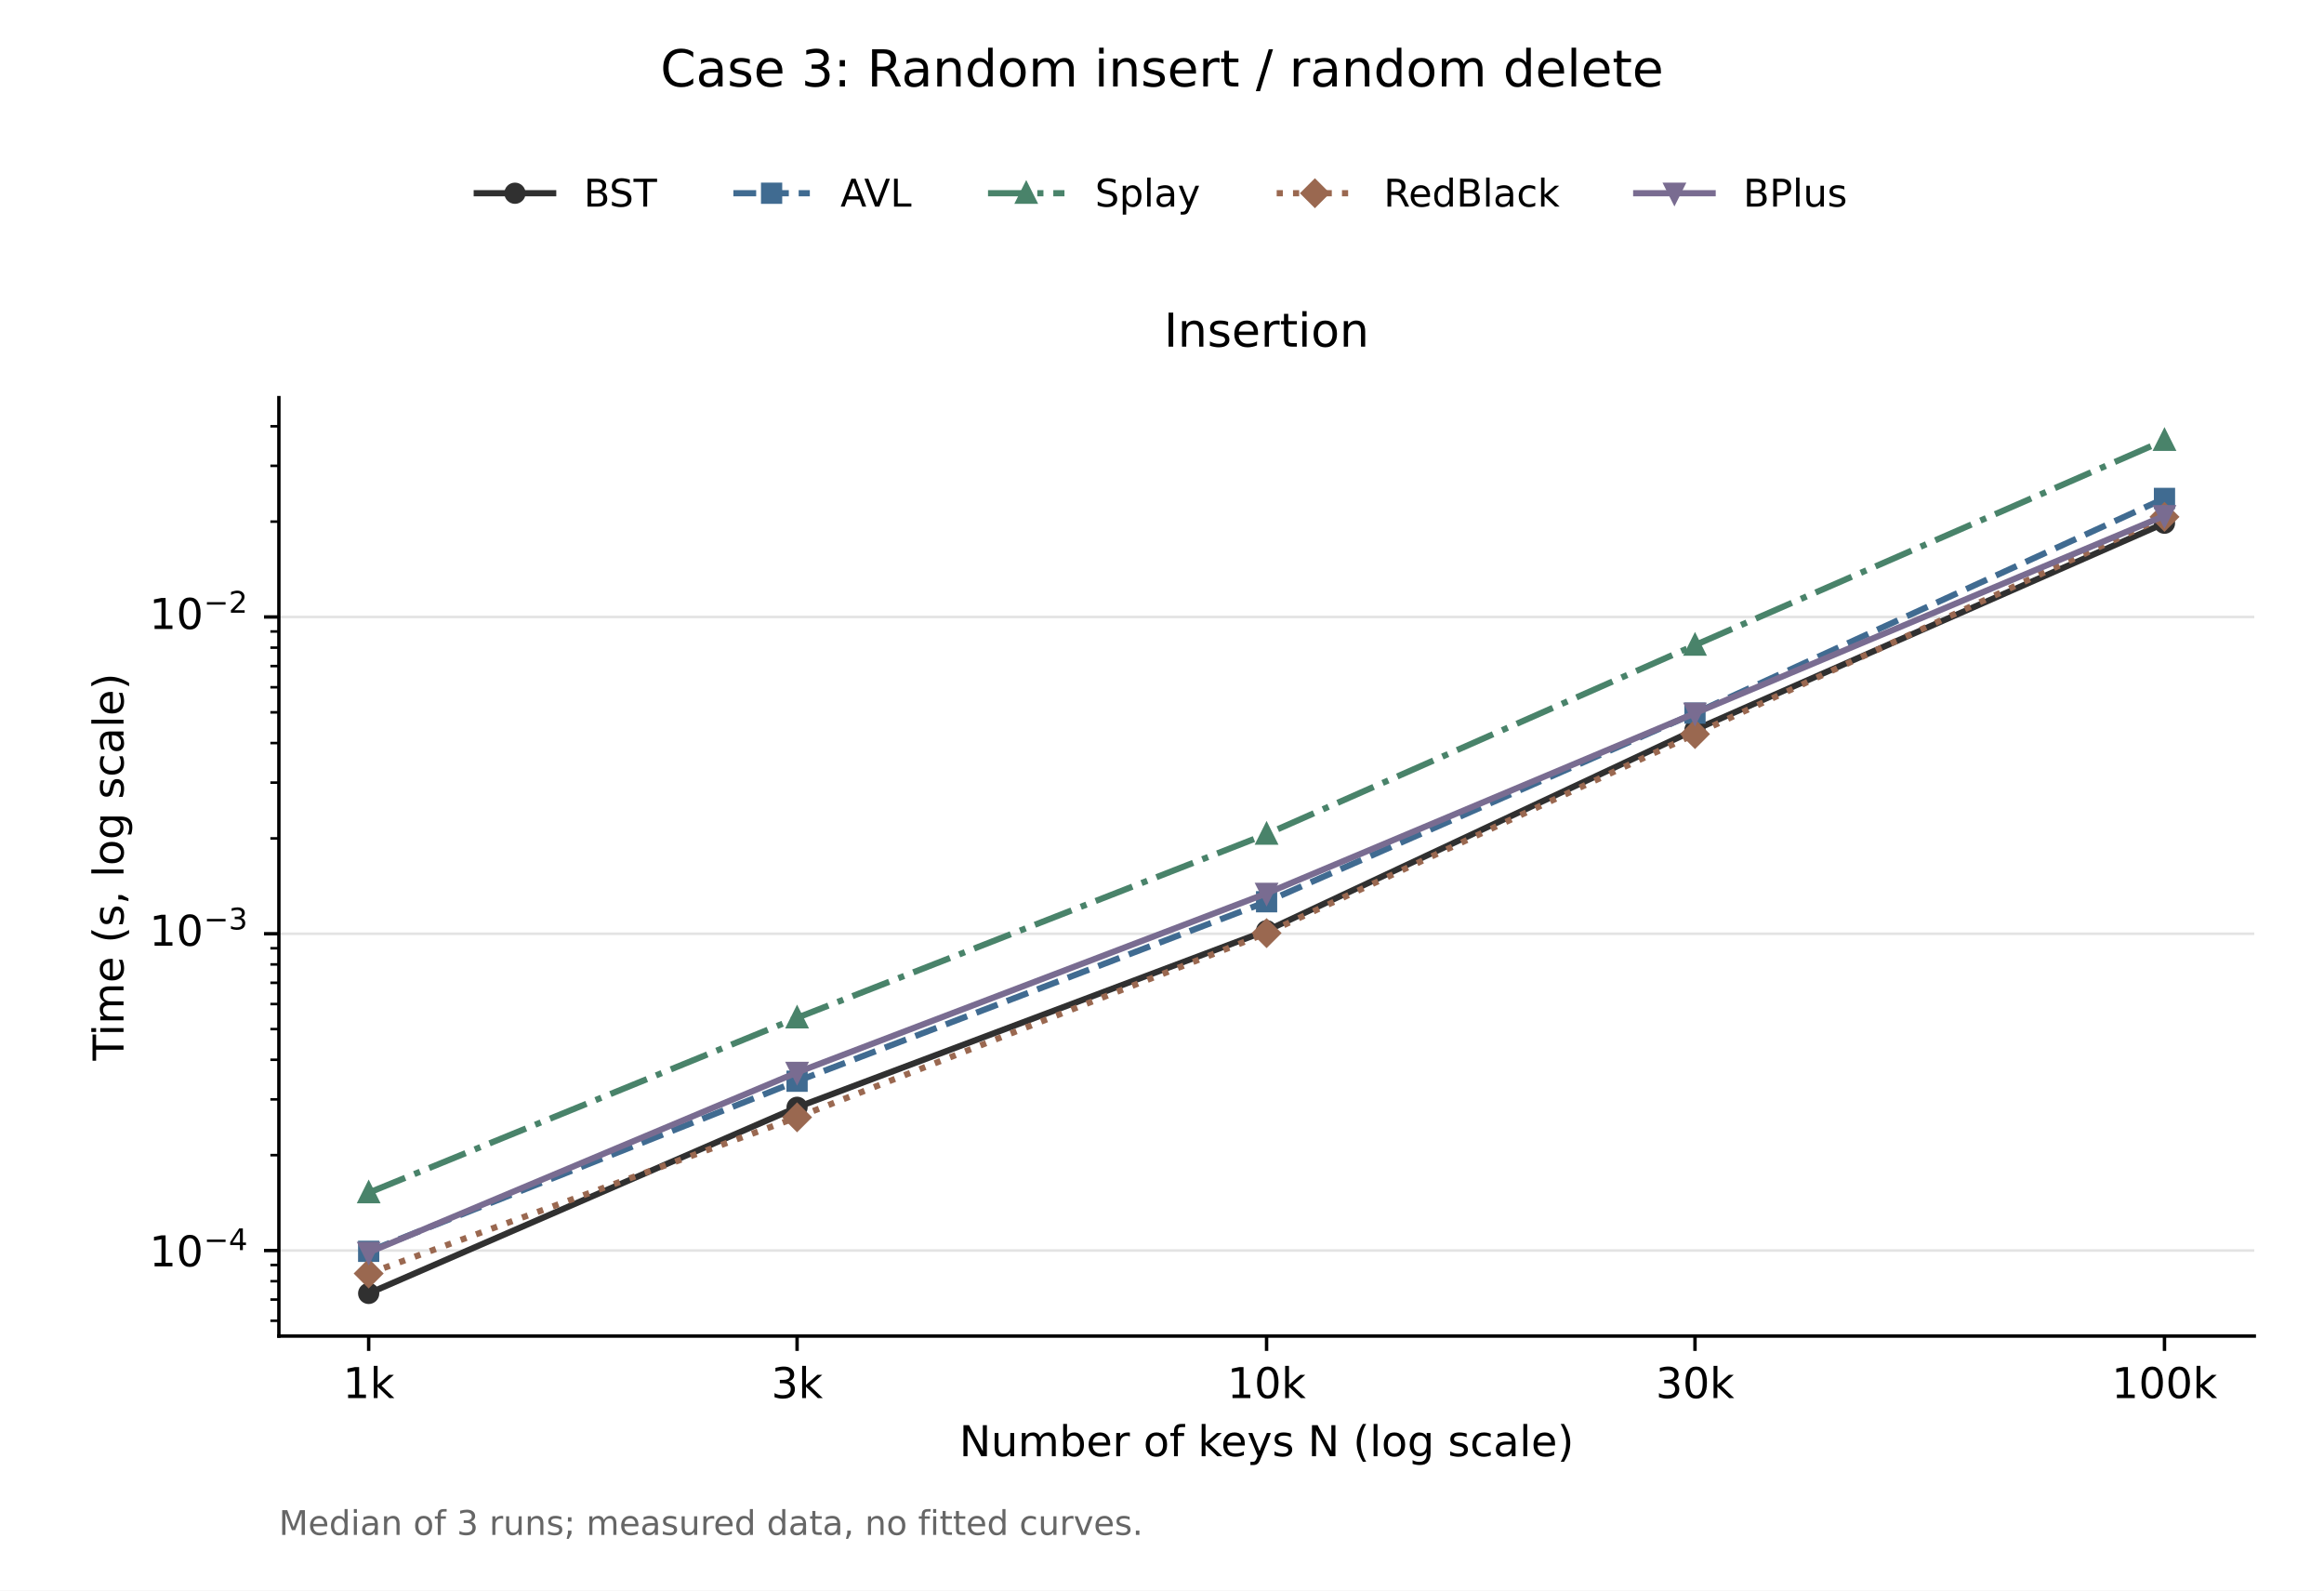
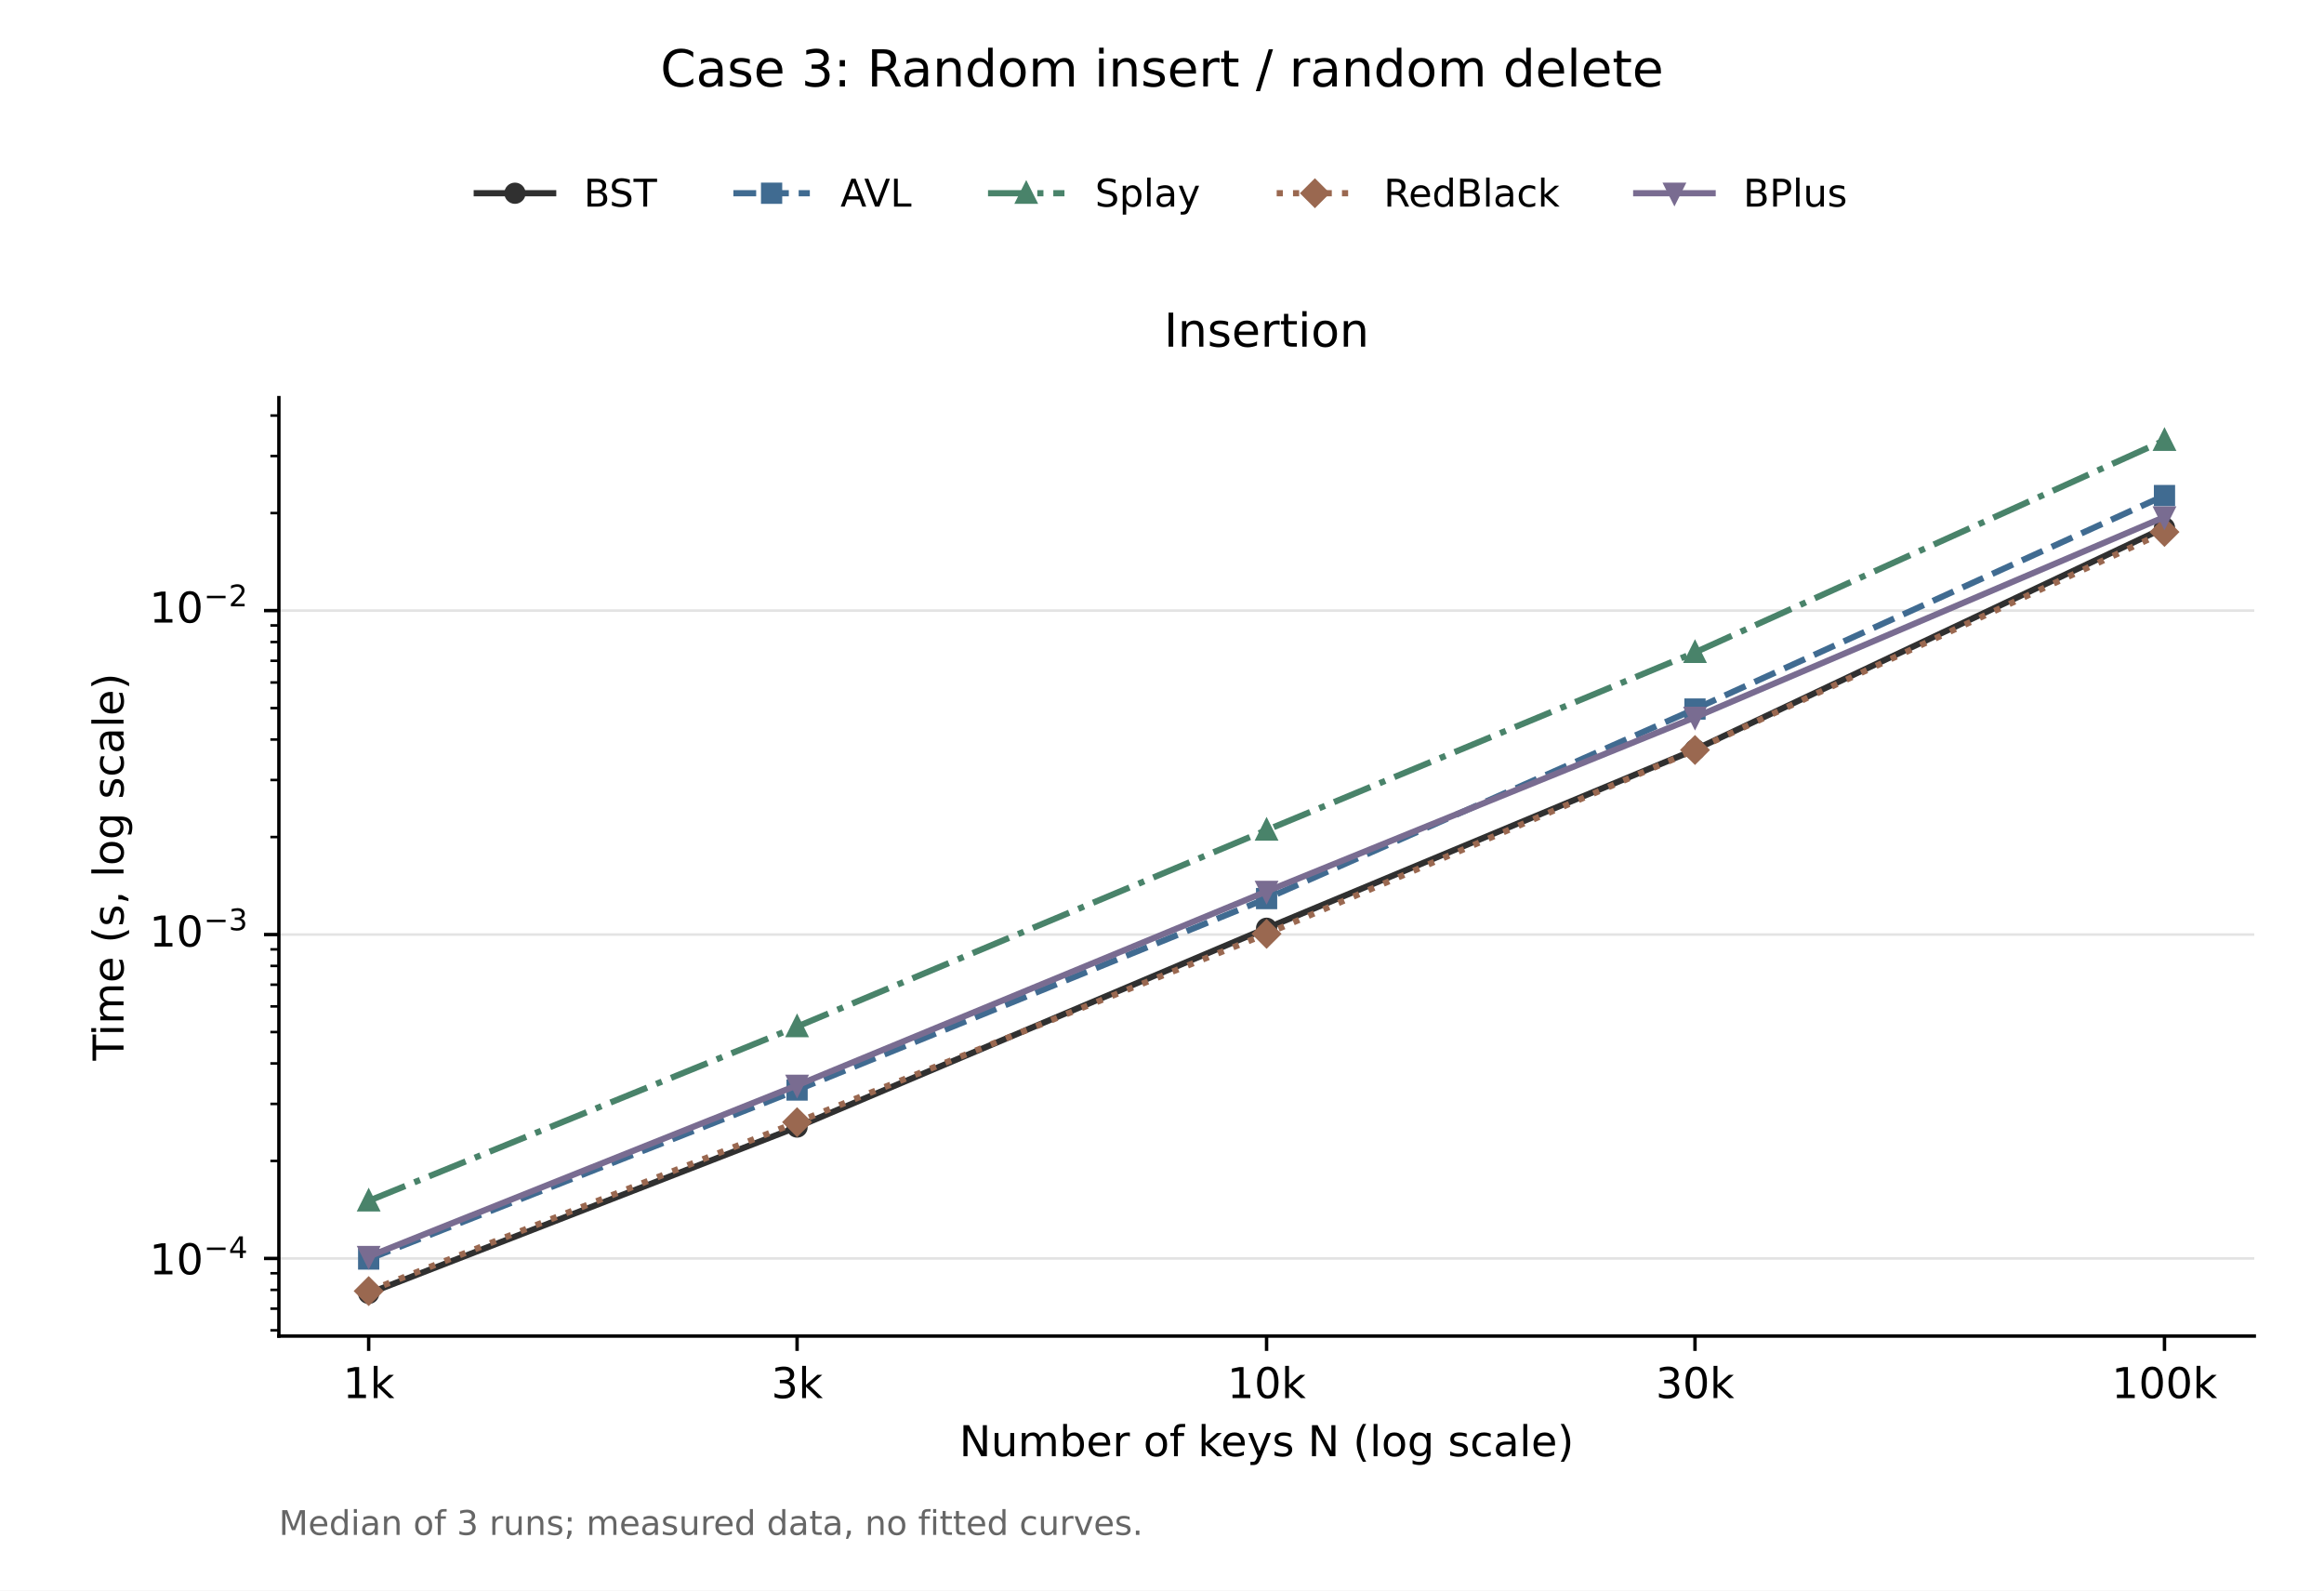
<svg xmlns="http://www.w3.org/2000/svg" xmlns:xlink="http://www.w3.org/1999/xlink" width="547.2pt" height="374.4pt" viewBox="0 0 547.2 374.4" version="1.1">
  <defs>
    <style type="text/css">*{stroke-linejoin: round; stroke-linecap: butt}</style>
  </defs>
  <g id="figure_1">
    <g id="patch_1">
      <path d="M 0 374.4 L 547.2 374.4 L 547.2 0 L 0 0 z " style="fill: #ffffff" />
    </g>
    <g id="axes_1">
      <g id="patch_2">
        <path d="M 65.664 314.496 L 530.784 314.496 L 530.784 93.6 L 65.664 93.6 z " style="fill: #ffffff" />
      </g>
      <g id="matplotlib.axis_1">
        <g id="xtick_1">
          <g id="line2d_1">
            <defs>
-               <path id="m8971800ae7" d="M 0 0 L 0 3.5 " style="stroke: #000000; stroke-width: 0.8" />
+               <path id="m42c518046d" d="M 0 0 L 0 3.5 " style="stroke: #000000; stroke-width: 0.8" />
            </defs>
            <g>
-               <use xlink:href="#m8971800ae7" x="86.806" y="314.496" style="stroke: #000000; stroke-width: 0.8" />
+               <use xlink:href="#m42c518046d" x="86.806" y="314.496" style="stroke: #000000; stroke-width: 0.8" />
            </g>
          </g>
          <g id="text_1">
            <text style="font-size: 10px; font-family: 'DejaVu Sans'; text-anchor: middle" x="86.806" y="329.094" transform="rotate(-0 86.80582 329.0944)">1k</text>
          </g>
        </g>
        <g id="xtick_2">
          <g id="line2d_2">
            <g>
-               <use xlink:href="#m8971800ae7" x="187.678" y="314.496" style="stroke: #000000; stroke-width: 0.8" />
+               <use xlink:href="#m42c518046d" x="187.678" y="314.496" style="stroke: #000000; stroke-width: 0.8" />
            </g>
          </g>
          <g id="text_2">
            <text style="font-size: 10px; font-family: 'DejaVu Sans'; text-anchor: middle" x="187.678" y="329.094" transform="rotate(-0 187.6779 329.0944)">3k</text>
          </g>
        </g>
        <g id="xtick_3">
          <g id="line2d_3">
            <g>
-               <use xlink:href="#m8971800ae7" x="298.224" y="314.496" style="stroke: #000000; stroke-width: 0.8" />
+               <use xlink:href="#m42c518046d" x="298.224" y="314.496" style="stroke: #000000; stroke-width: 0.8" />
            </g>
          </g>
          <g id="text_3">
            <text style="font-size: 10px; font-family: 'DejaVu Sans'; text-anchor: middle" x="298.224" y="329.094" transform="rotate(-0 298.224 329.0944)">10k</text>
          </g>
        </g>
        <g id="xtick_4">
          <g id="line2d_4">
            <g>
-               <use xlink:href="#m8971800ae7" x="399.096" y="314.496" style="stroke: #000000; stroke-width: 0.8" />
+               <use xlink:href="#m42c518046d" x="399.096" y="314.496" style="stroke: #000000; stroke-width: 0.8" />
            </g>
          </g>
          <g id="text_4">
            <text style="font-size: 10px; font-family: 'DejaVu Sans'; text-anchor: middle" x="399.096" y="329.094" transform="rotate(-0 399.0961 329.0944)">30k</text>
          </g>
        </g>
        <g id="xtick_5">
          <g id="line2d_5">
            <g>
-               <use xlink:href="#m8971800ae7" x="509.642" y="314.496" style="stroke: #000000; stroke-width: 0.8" />
+               <use xlink:href="#m42c518046d" x="509.642" y="314.496" style="stroke: #000000; stroke-width: 0.8" />
            </g>
          </g>
          <g id="text_5">
            <text style="font-size: 10px; font-family: 'DejaVu Sans'; text-anchor: middle" x="509.642" y="329.094" transform="rotate(-0 509.6422 329.0944)">100k</text>
          </g>
        </g>
        <g id="text_6">
          <text style="font-size: 10px; font-family: 'DejaVu Sans'; text-anchor: middle" x="298.224" y="342.773" transform="rotate(-0 298.224 342.7726)">Number of keys N (log scale)</text>
        </g>
      </g>
      <g id="matplotlib.axis_2">
        <g id="ytick_1">
          <g id="line2d_6">
-             <path d="M 65.664 294.353 L 530.784 294.353 " clip-path="url(#pc99ae6ff98)" style="fill: none; stroke: #e3e3e3; stroke-width: 0.6; stroke-linecap: square" />
+             <path d="M 65.664 296.228 L 530.784 296.228 " clip-path="url(#pb0f29733f7)" style="fill: none; stroke: #e3e3e3; stroke-width: 0.6; stroke-linecap: square" />
          </g>
          <g id="line2d_7">
            <defs>
-               <path id="m42a8390b89" d="M 0 0 L -3.5 0 " style="stroke: #000000; stroke-width: 0.8" />
+               <path id="m0f51a11847" d="M 0 0 L -3.5 0 " style="stroke: #000000; stroke-width: 0.8" />
            </defs>
            <g>
-               <use xlink:href="#m42a8390b89" x="65.664" y="294.353" style="stroke: #000000; stroke-width: 0.8" />
+               <use xlink:href="#m0f51a11847" x="65.664" y="296.228" style="stroke: #000000; stroke-width: 0.8" />
            </g>
          </g>
          <g id="text_7">
-             <g transform="translate(35.164 298.1523)">
+             <g transform="translate(35.164 300.0268)">
              <text>
                <tspan x="0" y="-0.064" style="font-size: 10px; font-family: 'DejaVu Sans'">1</tspan>
                <tspan x="6.362" y="-0.064" style="font-size: 10px; font-family: 'DejaVu Sans'">0</tspan>
                <tspan x="12.82" y="-3.892" style="font-size: 7px; font-family: 'DejaVu Sans'">−</tspan>
                <tspan x="18.686" y="-3.892" style="font-size: 7px; font-family: 'DejaVu Sans'">4</tspan>
              </text>
            </g>
          </g>
        </g>
        <g id="ytick_2">
          <g id="line2d_8">
-             <path d="M 65.664 219.792 L 530.784 219.792 " clip-path="url(#pc99ae6ff98)" style="fill: none; stroke: #e3e3e3; stroke-width: 0.6; stroke-linecap: square" />
+             <path d="M 65.664 219.978 L 530.784 219.978 " clip-path="url(#pb0f29733f7)" style="fill: none; stroke: #e3e3e3; stroke-width: 0.6; stroke-linecap: square" />
          </g>
          <g id="line2d_9">
            <g>
-               <use xlink:href="#m42a8390b89" x="65.664" y="219.792" style="stroke: #000000; stroke-width: 0.8" />
+               <use xlink:href="#m0f51a11847" x="65.664" y="219.978" style="stroke: #000000; stroke-width: 0.8" />
            </g>
          </g>
          <g id="text_8">
-             <g transform="translate(35.164 223.591)">
+             <g transform="translate(35.164 223.7776)">
              <text>
                <tspan x="0" y="-0.977" style="font-size: 10px; font-family: 'DejaVu Sans'">1</tspan>
                <tspan x="6.362" y="-0.977" style="font-size: 10px; font-family: 'DejaVu Sans'">0</tspan>
                <tspan x="12.82" y="-4.805" style="font-size: 7px; font-family: 'DejaVu Sans'">−</tspan>
                <tspan x="18.686" y="-4.805" style="font-size: 7px; font-family: 'DejaVu Sans'">3</tspan>
              </text>
            </g>
          </g>
        </g>
        <g id="ytick_3">
          <g id="line2d_10">
-             <path d="M 65.664 145.23 L 530.784 145.23 " clip-path="url(#pc99ae6ff98)" style="fill: none; stroke: #e3e3e3; stroke-width: 0.6; stroke-linecap: square" />
+             <path d="M 65.664 143.729 L 530.784 143.729 " clip-path="url(#pb0f29733f7)" style="fill: none; stroke: #e3e3e3; stroke-width: 0.6; stroke-linecap: square" />
          </g>
          <g id="line2d_11">
            <g>
-               <use xlink:href="#m42a8390b89" x="65.664" y="145.23" style="stroke: #000000; stroke-width: 0.8" />
+               <use xlink:href="#m0f51a11847" x="65.664" y="143.729" style="stroke: #000000; stroke-width: 0.8" />
            </g>
          </g>
          <g id="text_9">
-             <g transform="translate(35.164 149.0297)">
+             <g transform="translate(35.164 147.5284)">
              <text>
                <tspan x="0" y="-0.977" style="font-size: 10px; font-family: 'DejaVu Sans'">1</tspan>
                <tspan x="6.362" y="-0.977" style="font-size: 10px; font-family: 'DejaVu Sans'">0</tspan>
                <tspan x="12.82" y="-4.805" style="font-size: 7px; font-family: 'DejaVu Sans'">−</tspan>
                <tspan x="18.686" y="-4.805" style="font-size: 7px; font-family: 'DejaVu Sans'">2</tspan>
              </text>
            </g>
          </g>
        </g>
        <g id="ytick_4">
          <g id="line2d_12">
            <defs>
-               <path id="m3f421909cf" d="M 0 0 L -2 0 " style="stroke: #000000; stroke-width: 0.6" />
+               <path id="m709b9c46dd" d="M 0 0 L -2 0 " style="stroke: #000000; stroke-width: 0.6" />
            </defs>
            <g>
-               <use xlink:href="#m3f421909cf" x="65.664" y="310.894" style="stroke: #000000; stroke-width: 0.6" />
+               <use xlink:href="#m709b9c46dd" x="65.664" y="313.143" style="stroke: #000000; stroke-width: 0.6" />
            </g>
          </g>
        </g>
        <g id="ytick_5">
          <g id="line2d_13">
            <g>
-               <use xlink:href="#m3f421909cf" x="65.664" y="305.903" style="stroke: #000000; stroke-width: 0.6" />
+               <use xlink:href="#m709b9c46dd" x="65.664" y="308.039" style="stroke: #000000; stroke-width: 0.6" />
            </g>
          </g>
        </g>
        <g id="ytick_6">
          <g id="line2d_14">
            <g>
-               <use xlink:href="#m3f421909cf" x="65.664" y="301.579" style="stroke: #000000; stroke-width: 0.6" />
+               <use xlink:href="#m709b9c46dd" x="65.664" y="303.617" style="stroke: #000000; stroke-width: 0.6" />
            </g>
          </g>
        </g>
        <g id="ytick_7">
          <g id="line2d_15">
            <g>
-               <use xlink:href="#m3f421909cf" x="65.664" y="297.765" style="stroke: #000000; stroke-width: 0.6" />
+               <use xlink:href="#m709b9c46dd" x="65.664" y="299.717" style="stroke: #000000; stroke-width: 0.6" />
            </g>
          </g>
        </g>
        <g id="ytick_8">
          <g id="line2d_16">
            <g>
-               <use xlink:href="#m3f421909cf" x="65.664" y="271.908" style="stroke: #000000; stroke-width: 0.6" />
+               <use xlink:href="#m709b9c46dd" x="65.664" y="273.274" style="stroke: #000000; stroke-width: 0.6" />
            </g>
          </g>
        </g>
        <g id="ytick_9">
          <g id="line2d_17">
            <g>
-               <use xlink:href="#m3f421909cf" x="65.664" y="258.778" style="stroke: #000000; stroke-width: 0.6" />
+               <use xlink:href="#m709b9c46dd" x="65.664" y="259.847" style="stroke: #000000; stroke-width: 0.6" />
            </g>
          </g>
        </g>
        <g id="ytick_10">
          <g id="line2d_18">
            <g>
-               <use xlink:href="#m3f421909cf" x="65.664" y="249.463" style="stroke: #000000; stroke-width: 0.6" />
+               <use xlink:href="#m709b9c46dd" x="65.664" y="250.321" style="stroke: #000000; stroke-width: 0.6" />
            </g>
          </g>
        </g>
        <g id="ytick_11">
          <g id="line2d_19">
            <g>
-               <use xlink:href="#m3f421909cf" x="65.664" y="242.237" style="stroke: #000000; stroke-width: 0.6" />
+               <use xlink:href="#m709b9c46dd" x="65.664" y="242.932" style="stroke: #000000; stroke-width: 0.6" />
            </g>
          </g>
        </g>
        <g id="ytick_12">
          <g id="line2d_20">
            <g>
-               <use xlink:href="#m3f421909cf" x="65.664" y="236.333" style="stroke: #000000; stroke-width: 0.6" />
+               <use xlink:href="#m709b9c46dd" x="65.664" y="236.894" style="stroke: #000000; stroke-width: 0.6" />
            </g>
          </g>
        </g>
        <g id="ytick_13">
          <g id="line2d_21">
            <g>
-               <use xlink:href="#m3f421909cf" x="65.664" y="231.341" style="stroke: #000000; stroke-width: 0.6" />
+               <use xlink:href="#m709b9c46dd" x="65.664" y="231.79" style="stroke: #000000; stroke-width: 0.6" />
            </g>
          </g>
        </g>
        <g id="ytick_14">
          <g id="line2d_22">
            <g>
-               <use xlink:href="#m3f421909cf" x="65.664" y="227.017" style="stroke: #000000; stroke-width: 0.6" />
+               <use xlink:href="#m709b9c46dd" x="65.664" y="227.368" style="stroke: #000000; stroke-width: 0.6" />
            </g>
          </g>
        </g>
        <g id="ytick_15">
          <g id="line2d_23">
            <g>
-               <use xlink:href="#m3f421909cf" x="65.664" y="223.203" style="stroke: #000000; stroke-width: 0.6" />
+               <use xlink:href="#m709b9c46dd" x="65.664" y="223.467" style="stroke: #000000; stroke-width: 0.6" />
            </g>
          </g>
        </g>
        <g id="ytick_16">
          <g id="line2d_24">
            <g>
-               <use xlink:href="#m3f421909cf" x="65.664" y="197.347" style="stroke: #000000; stroke-width: 0.6" />
+               <use xlink:href="#m709b9c46dd" x="65.664" y="197.025" style="stroke: #000000; stroke-width: 0.6" />
            </g>
          </g>
        </g>
        <g id="ytick_17">
          <g id="line2d_25">
            <g>
-               <use xlink:href="#m3f421909cf" x="65.664" y="184.217" style="stroke: #000000; stroke-width: 0.6" />
+               <use xlink:href="#m709b9c46dd" x="65.664" y="183.598" style="stroke: #000000; stroke-width: 0.6" />
            </g>
          </g>
        </g>
        <g id="ytick_18">
          <g id="line2d_26">
            <g>
-               <use xlink:href="#m3f421909cf" x="65.664" y="174.901" style="stroke: #000000; stroke-width: 0.6" />
+               <use xlink:href="#m709b9c46dd" x="65.664" y="174.072" style="stroke: #000000; stroke-width: 0.6" />
            </g>
          </g>
        </g>
        <g id="ytick_19">
          <g id="line2d_27">
            <g>
-               <use xlink:href="#m3f421909cf" x="65.664" y="167.676" style="stroke: #000000; stroke-width: 0.6" />
+               <use xlink:href="#m709b9c46dd" x="65.664" y="166.682" style="stroke: #000000; stroke-width: 0.6" />
            </g>
          </g>
        </g>
        <g id="ytick_20">
          <g id="line2d_28">
            <g>
-               <use xlink:href="#m3f421909cf" x="65.664" y="161.772" style="stroke: #000000; stroke-width: 0.6" />
+               <use xlink:href="#m709b9c46dd" x="65.664" y="160.645" style="stroke: #000000; stroke-width: 0.6" />
            </g>
          </g>
        </g>
        <g id="ytick_21">
          <g id="line2d_29">
            <g>
-               <use xlink:href="#m3f421909cf" x="65.664" y="156.78" style="stroke: #000000; stroke-width: 0.6" />
+               <use xlink:href="#m709b9c46dd" x="65.664" y="155.54" style="stroke: #000000; stroke-width: 0.6" />
            </g>
          </g>
        </g>
        <g id="ytick_22">
          <g id="line2d_30">
            <g>
-               <use xlink:href="#m3f421909cf" x="65.664" y="152.456" style="stroke: #000000; stroke-width: 0.6" />
+               <use xlink:href="#m709b9c46dd" x="65.664" y="151.119" style="stroke: #000000; stroke-width: 0.6" />
            </g>
          </g>
        </g>
        <g id="ytick_23">
          <g id="line2d_31">
            <g>
-               <use xlink:href="#m3f421909cf" x="65.664" y="148.642" style="stroke: #000000; stroke-width: 0.6" />
+               <use xlink:href="#m709b9c46dd" x="65.664" y="147.218" style="stroke: #000000; stroke-width: 0.6" />
            </g>
          </g>
        </g>
        <g id="ytick_24">
          <g id="line2d_32">
            <g>
-               <use xlink:href="#m3f421909cf" x="65.664" y="122.785" style="stroke: #000000; stroke-width: 0.6" />
+               <use xlink:href="#m709b9c46dd" x="65.664" y="120.776" style="stroke: #000000; stroke-width: 0.6" />
            </g>
          </g>
        </g>
        <g id="ytick_25">
          <g id="line2d_33">
            <g>
-               <use xlink:href="#m3f421909cf" x="65.664" y="109.656" style="stroke: #000000; stroke-width: 0.6" />
+               <use xlink:href="#m709b9c46dd" x="65.664" y="107.349" style="stroke: #000000; stroke-width: 0.6" />
            </g>
          </g>
        </g>
        <g id="ytick_26">
          <g id="line2d_34">
            <g>
-               <use xlink:href="#m3f421909cf" x="65.664" y="100.34" style="stroke: #000000; stroke-width: 0.6" />
+               <use xlink:href="#m709b9c46dd" x="65.664" y="97.823" style="stroke: #000000; stroke-width: 0.6" />
            </g>
          </g>
        </g>
        <g id="text_10">
          <text style="font-size: 10px; font-family: 'DejaVu Sans'; text-anchor: middle" x="29.084" y="204.048" transform="rotate(-90 29.08431 204.048)">Time (s, log scale)</text>
        </g>
      </g>
      <g id="line2d_35">
-         <path d="M 86.806 304.455 L 187.678 260.644 L 298.224 219.068 L 399.096 171.775 L 509.642 123.159 " clip-path="url(#pc99ae6ff98)" style="fill: none; stroke: #303030; stroke-width: 1.45; stroke-linecap: square" />
+         <path d="M 86.806 304.455 L 187.678 265.294 L 298.224 218.499 L 399.096 176.46 L 509.642 124.215 " clip-path="url(#pb0f29733f7)" style="fill: none; stroke: #303030; stroke-width: 1.45; stroke-linecap: square" />
        <defs>
-           <path id="mcda715610b" d="M 0 2 C 0.53 2 1.039 1.789 1.414 1.414 C 1.789 1.039 2 0.53 2 0 C 2 -0.53 1.789 -1.039 1.414 -1.414 C 1.039 -1.789 0.53 -2 0 -2 C -0.53 -2 -1.039 -1.789 -1.414 -1.414 C -1.789 -1.039 -2 -0.53 -2 0 C -2 0.53 -1.789 1.039 -1.414 1.414 C -1.039 1.789 -0.53 2 0 2 z " style="stroke: #303030" />
+           <path id="mc7d2adbe16" d="M 0 2 C 0.53 2 1.039 1.789 1.414 1.414 C 1.789 1.039 2 0.53 2 0 C 2 -0.53 1.789 -1.039 1.414 -1.414 C 1.039 -1.789 0.53 -2 0 -2 C -0.53 -2 -1.039 -1.789 -1.414 -1.414 C -1.789 -1.039 -2 -0.53 -2 0 C -2 0.53 -1.789 1.039 -1.414 1.414 C -1.039 1.789 -0.53 2 0 2 z " style="stroke: #303030" />
        </defs>
-         <g clip-path="url(#pc99ae6ff98)">
-           <use xlink:href="#mcda715610b" x="86.806" y="304.455" style="fill: #303030; stroke: #303030" />
-           <use xlink:href="#mcda715610b" x="187.678" y="260.644" style="fill: #303030; stroke: #303030" />
-           <use xlink:href="#mcda715610b" x="298.224" y="219.068" style="fill: #303030; stroke: #303030" />
-           <use xlink:href="#mcda715610b" x="399.096" y="171.775" style="fill: #303030; stroke: #303030" />
-           <use xlink:href="#mcda715610b" x="509.642" y="123.159" style="fill: #303030; stroke: #303030" />
+         <g clip-path="url(#pb0f29733f7)">
+           <use xlink:href="#mc7d2adbe16" x="86.806" y="304.455" style="fill: #303030; stroke: #303030" />
+           <use xlink:href="#mc7d2adbe16" x="187.678" y="265.294" style="fill: #303030; stroke: #303030" />
+           <use xlink:href="#mc7d2adbe16" x="298.224" y="218.499" style="fill: #303030; stroke: #303030" />
+           <use xlink:href="#mc7d2adbe16" x="399.096" y="176.46" style="fill: #303030; stroke: #303030" />
+           <use xlink:href="#mc7d2adbe16" x="509.642" y="124.215" style="fill: #303030; stroke: #303030" />
        </g>
      </g>
      <g id="line2d_36">
-         <path d="M 86.806 294.548 L 187.678 254.507 L 298.224 212.262 L 399.096 167.861 L 509.642 117.323 " clip-path="url(#pc99ae6ff98)" style="fill: none; stroke-dasharray: 5.365,2.32; stroke-dashoffset: 0; stroke: #406b91; stroke-width: 1.45" />
+         <path d="M 86.806 296.36 L 187.678 256.581 L 298.224 211.513 L 399.096 166.902 L 509.642 116.651 " clip-path="url(#pb0f29733f7)" style="fill: none; stroke-dasharray: 5.365,2.32; stroke-dashoffset: 0; stroke: #406b91; stroke-width: 1.45" />
        <defs>
-           <path id="m738c0dcbd4" d="M -2 2 L 2 2 L 2 -2 L -2 -2 z " style="stroke: #406b91; stroke-linejoin: miter" />
+           <path id="mefa5112c56" d="M -2 2 L 2 2 L 2 -2 L -2 -2 z " style="stroke: #406b91; stroke-linejoin: miter" />
        </defs>
-         <g clip-path="url(#pc99ae6ff98)">
-           <use xlink:href="#m738c0dcbd4" x="86.806" y="294.548" style="fill: #406b91; stroke: #406b91; stroke-linejoin: miter" />
-           <use xlink:href="#m738c0dcbd4" x="187.678" y="254.507" style="fill: #406b91; stroke: #406b91; stroke-linejoin: miter" />
-           <use xlink:href="#m738c0dcbd4" x="298.224" y="212.262" style="fill: #406b91; stroke: #406b91; stroke-linejoin: miter" />
-           <use xlink:href="#m738c0dcbd4" x="399.096" y="167.861" style="fill: #406b91; stroke: #406b91; stroke-linejoin: miter" />
-           <use xlink:href="#m738c0dcbd4" x="509.642" y="117.323" style="fill: #406b91; stroke: #406b91; stroke-linejoin: miter" />
+         <g clip-path="url(#pb0f29733f7)">
+           <use xlink:href="#mefa5112c56" x="86.806" y="296.36" style="fill: #406b91; stroke: #406b91; stroke-linejoin: miter" />
+           <use xlink:href="#mefa5112c56" x="187.678" y="256.581" style="fill: #406b91; stroke: #406b91; stroke-linejoin: miter" />
+           <use xlink:href="#mefa5112c56" x="298.224" y="211.513" style="fill: #406b91; stroke: #406b91; stroke-linejoin: miter" />
+           <use xlink:href="#mefa5112c56" x="399.096" y="166.902" style="fill: #406b91; stroke: #406b91; stroke-linejoin: miter" />
+           <use xlink:href="#mefa5112c56" x="509.642" y="116.651" style="fill: #406b91; stroke: #406b91; stroke-linejoin: miter" />
        </g>
      </g>
      <g id="line2d_37">
-         <path d="M 86.806 280.752 L 187.678 239.583 L 298.224 196.344 L 399.096 151.854 L 509.642 103.641 " clip-path="url(#pc99ae6ff98)" style="fill: none; stroke-dasharray: 9.28,2.32,1.45,2.32; stroke-dashoffset: 0; stroke: #49836a; stroke-width: 1.45" />
+         <path d="M 86.806 282.669 L 187.678 241.658 L 298.224 195.389 L 399.096 153.566 L 509.642 103.641 " clip-path="url(#pb0f29733f7)" style="fill: none; stroke-dasharray: 9.28,2.32,1.45,2.32; stroke-dashoffset: 0; stroke: #49836a; stroke-width: 1.45" />
        <defs>
-           <path id="m147d904fb5" d="M 0 -2 L -2 2 L 2 2 z " style="stroke: #49836a; stroke-linejoin: miter" />
+           <path id="mb6be42d519" d="M 0 -2 L -2 2 L 2 2 z " style="stroke: #49836a; stroke-linejoin: miter" />
        </defs>
-         <g clip-path="url(#pc99ae6ff98)">
-           <use xlink:href="#m147d904fb5" x="86.806" y="280.752" style="fill: #49836a; stroke: #49836a; stroke-linejoin: miter" />
-           <use xlink:href="#m147d904fb5" x="187.678" y="239.583" style="fill: #49836a; stroke: #49836a; stroke-linejoin: miter" />
-           <use xlink:href="#m147d904fb5" x="298.224" y="196.344" style="fill: #49836a; stroke: #49836a; stroke-linejoin: miter" />
-           <use xlink:href="#m147d904fb5" x="399.096" y="151.854" style="fill: #49836a; stroke: #49836a; stroke-linejoin: miter" />
-           <use xlink:href="#m147d904fb5" x="509.642" y="103.641" style="fill: #49836a; stroke: #49836a; stroke-linejoin: miter" />
+         <g clip-path="url(#pb0f29733f7)">
+           <use xlink:href="#mb6be42d519" x="86.806" y="282.669" style="fill: #49836a; stroke: #49836a; stroke-linejoin: miter" />
+           <use xlink:href="#mb6be42d519" x="187.678" y="241.658" style="fill: #49836a; stroke: #49836a; stroke-linejoin: miter" />
+           <use xlink:href="#mb6be42d519" x="298.224" y="195.389" style="fill: #49836a; stroke: #49836a; stroke-linejoin: miter" />
+           <use xlink:href="#mb6be42d519" x="399.096" y="153.566" style="fill: #49836a; stroke: #49836a; stroke-linejoin: miter" />
+           <use xlink:href="#mb6be42d519" x="509.642" y="103.641" style="fill: #49836a; stroke: #49836a; stroke-linejoin: miter" />
        </g>
      </g>
      <g id="line2d_38">
-         <path d="M 86.806 299.768 L 187.678 263.004 L 298.224 219.646 L 399.096 172.792 L 509.642 121.663 " clip-path="url(#pc99ae6ff98)" style="fill: none; stroke-dasharray: 1.45,2.393; stroke-dashoffset: 0; stroke: #9a6850; stroke-width: 1.45" />
+         <path d="M 86.806 303.908 L 187.678 264.143 L 298.224 219.817 L 399.096 176.54 L 509.642 125.224 " clip-path="url(#pb0f29733f7)" style="fill: none; stroke-dasharray: 1.45,2.393; stroke-dashoffset: 0; stroke: #9a6850; stroke-width: 1.45" />
        <defs>
-           <path id="m31829493a0" d="M 0 2.828 L 2.828 0 L 0 -2.828 L -2.828 0 z " style="stroke: #9a6850; stroke-linejoin: miter" />
+           <path id="m486d168ba7" d="M 0 2.828 L 2.828 0 L 0 -2.828 L -2.828 0 z " style="stroke: #9a6850; stroke-linejoin: miter" />
        </defs>
-         <g clip-path="url(#pc99ae6ff98)">
-           <use xlink:href="#m31829493a0" x="86.806" y="299.768" style="fill: #9a6850; stroke: #9a6850; stroke-linejoin: miter" />
-           <use xlink:href="#m31829493a0" x="187.678" y="263.004" style="fill: #9a6850; stroke: #9a6850; stroke-linejoin: miter" />
-           <use xlink:href="#m31829493a0" x="298.224" y="219.646" style="fill: #9a6850; stroke: #9a6850; stroke-linejoin: miter" />
-           <use xlink:href="#m31829493a0" x="399.096" y="172.792" style="fill: #9a6850; stroke: #9a6850; stroke-linejoin: miter" />
-           <use xlink:href="#m31829493a0" x="509.642" y="121.663" style="fill: #9a6850; stroke: #9a6850; stroke-linejoin: miter" />
+         <g clip-path="url(#pb0f29733f7)">
+           <use xlink:href="#m486d168ba7" x="86.806" y="303.908" style="fill: #9a6850; stroke: #9a6850; stroke-linejoin: miter" />
+           <use xlink:href="#m486d168ba7" x="187.678" y="264.143" style="fill: #9a6850; stroke: #9a6850; stroke-linejoin: miter" />
+           <use xlink:href="#m486d168ba7" x="298.224" y="219.817" style="fill: #9a6850; stroke: #9a6850; stroke-linejoin: miter" />
+           <use xlink:href="#m486d168ba7" x="399.096" y="176.54" style="fill: #9a6850; stroke: #9a6850; stroke-linejoin: miter" />
+           <use xlink:href="#m486d168ba7" x="509.642" y="125.224" style="fill: #9a6850; stroke: #9a6850; stroke-linejoin: miter" />
        </g>
      </g>
      <g id="line2d_39">
-         <path d="M 86.806 294.81 L 187.678 252.437 L 298.224 210.286 L 399.096 167.881 L 509.642 121.402 " clip-path="url(#pc99ae6ff98)" style="fill: none; stroke: #796c91; stroke-width: 1.45; stroke-linecap: square" />
+         <path d="M 86.806 295.767 L 187.678 255.47 L 298.224 209.83 L 399.096 168.848 L 509.642 121.692 " clip-path="url(#pb0f29733f7)" style="fill: none; stroke: #796c91; stroke-width: 1.45; stroke-linecap: square" />
        <defs>
-           <path id="m52a81134f8" d="M -0 2 L 2 -2 L -2 -2 z " style="stroke: #796c91; stroke-linejoin: miter" />
+           <path id="m43ce4da73e" d="M -0 2 L 2 -2 L -2 -2 z " style="stroke: #796c91; stroke-linejoin: miter" />
        </defs>
-         <g clip-path="url(#pc99ae6ff98)">
-           <use xlink:href="#m52a81134f8" x="86.806" y="294.81" style="fill: #796c91; stroke: #796c91; stroke-linejoin: miter" />
-           <use xlink:href="#m52a81134f8" x="187.678" y="252.437" style="fill: #796c91; stroke: #796c91; stroke-linejoin: miter" />
-           <use xlink:href="#m52a81134f8" x="298.224" y="210.286" style="fill: #796c91; stroke: #796c91; stroke-linejoin: miter" />
-           <use xlink:href="#m52a81134f8" x="399.096" y="167.881" style="fill: #796c91; stroke: #796c91; stroke-linejoin: miter" />
-           <use xlink:href="#m52a81134f8" x="509.642" y="121.402" style="fill: #796c91; stroke: #796c91; stroke-linejoin: miter" />
+         <g clip-path="url(#pb0f29733f7)">
+           <use xlink:href="#m43ce4da73e" x="86.806" y="295.767" style="fill: #796c91; stroke: #796c91; stroke-linejoin: miter" />
+           <use xlink:href="#m43ce4da73e" x="187.678" y="255.47" style="fill: #796c91; stroke: #796c91; stroke-linejoin: miter" />
+           <use xlink:href="#m43ce4da73e" x="298.224" y="209.83" style="fill: #796c91; stroke: #796c91; stroke-linejoin: miter" />
+           <use xlink:href="#m43ce4da73e" x="399.096" y="168.848" style="fill: #796c91; stroke: #796c91; stroke-linejoin: miter" />
+           <use xlink:href="#m43ce4da73e" x="509.642" y="121.692" style="fill: #796c91; stroke: #796c91; stroke-linejoin: miter" />
        </g>
      </g>
      <g id="patch_3">
        <path d="M 65.664 314.496 L 65.664 93.6 " style="fill: none; stroke: #000000; stroke-width: 0.8; stroke-linejoin: miter; stroke-linecap: square" />
      </g>
      <g id="patch_4">
        <path d="M 65.664 314.496 L 530.784 314.496 " style="fill: none; stroke: #000000; stroke-width: 0.8; stroke-linejoin: miter; stroke-linecap: square" />
      </g>
      <g id="text_11">
        <text style="font-size: 11px; font-family: 'DejaVu Sans'; text-anchor: middle" x="298.224" y="81.6" transform="rotate(-0 298.224 81.6)">Insertion</text>
      </g>
    </g>
    <g id="text_12">
      <text style="font-size: 12px; font-family: 'DejaVu Sans'; text-anchor: middle" x="273.6" y="20.35" transform="rotate(-0 273.6 20.35012)">Case 3: Random insert / random delete</text>
    </g>
    <g id="text_13">
      <text style="font-size: 8px; font-family: 'DejaVu Sans'; text-anchor: start; fill: #666666" x="65.664" y="361.296" transform="rotate(-0 65.664 361.296)">Median of 3 runs; measured data, no fitted curves.</text>
    </g>
    <g id="legend_1">
      <g id="line2d_40">
        <path d="M 112.252 45.485 L 121.252 45.485 L 130.252 45.485 " style="fill: none; stroke: #303030; stroke-width: 1.45; stroke-linecap: square" />
        <g>
-           <use xlink:href="#mcda715610b" x="121.252" y="45.485" style="fill: #303030; stroke: #303030" />
+           <use xlink:href="#mc7d2adbe16" x="121.252" y="45.485" style="fill: #303030; stroke: #303030" />
        </g>
      </g>
      <g id="text_14">
        <text style="font-size: 9px; font-family: 'DejaVu Sans'; text-anchor: start" x="137.452" y="48.635" transform="rotate(-0 137.4518 48.63459)">BST</text>
      </g>
      <g id="line2d_41">
        <path d="M 172.68 45.485 L 181.68 45.485 L 190.68 45.485 " style="fill: none; stroke-dasharray: 5.365,2.32; stroke-dashoffset: 0; stroke: #406b91; stroke-width: 1.45" />
        <g>
-           <use xlink:href="#m738c0dcbd4" x="181.68" y="45.485" style="fill: #406b91; stroke: #406b91; stroke-linejoin: miter" />
+           <use xlink:href="#mefa5112c56" x="181.68" y="45.485" style="fill: #406b91; stroke: #406b91; stroke-linejoin: miter" />
        </g>
      </g>
      <g id="text_15">
        <text style="font-size: 9px; font-family: 'DejaVu Sans'; text-anchor: start" x="197.88" y="48.635" transform="rotate(-0 197.8798 48.63459)">AVL</text>
      </g>
      <g id="line2d_42">
        <path d="M 232.634 45.485 L 241.634 45.485 L 250.634 45.485 " style="fill: none; stroke-dasharray: 9.28,2.32,1.45,2.32; stroke-dashoffset: 0; stroke: #49836a; stroke-width: 1.45" />
        <g>
-           <use xlink:href="#m147d904fb5" x="241.634" y="45.485" style="fill: #49836a; stroke: #49836a; stroke-linejoin: miter" />
+           <use xlink:href="#mb6be42d519" x="241.634" y="45.485" style="fill: #49836a; stroke: #49836a; stroke-linejoin: miter" />
        </g>
      </g>
      <g id="text_16">
        <text style="font-size: 9px; font-family: 'DejaVu Sans'; text-anchor: start" x="257.834" y="48.635" transform="rotate(-0 257.8338 48.63459)">Splay</text>
      </g>
      <g id="line2d_43">
        <path d="M 300.604 45.485 L 309.604 45.485 L 318.604 45.485 " style="fill: none; stroke-dasharray: 1.45,2.393; stroke-dashoffset: 0; stroke: #9a6850; stroke-width: 1.45" />
        <g>
-           <use xlink:href="#m31829493a0" x="309.604" y="45.485" style="fill: #9a6850; stroke: #9a6850; stroke-linejoin: miter" />
+           <use xlink:href="#m486d168ba7" x="309.604" y="45.485" style="fill: #9a6850; stroke: #9a6850; stroke-linejoin: miter" />
        </g>
      </g>
      <g id="text_17">
        <text style="font-size: 9px; font-family: 'DejaVu Sans'; text-anchor: start" x="325.804" y="48.635" transform="rotate(-0 325.8035 48.63459)">RedBlack</text>
      </g>
      <g id="line2d_44">
        <path d="M 385.254 45.485 L 394.254 45.485 L 403.254 45.485 " style="fill: none; stroke: #796c91; stroke-width: 1.45; stroke-linecap: square" />
        <g>
-           <use xlink:href="#m52a81134f8" x="394.254" y="45.485" style="fill: #796c91; stroke: #796c91; stroke-linejoin: miter" />
+           <use xlink:href="#m43ce4da73e" x="394.254" y="45.485" style="fill: #796c91; stroke: #796c91; stroke-linejoin: miter" />
        </g>
      </g>
      <g id="text_18">
        <text style="font-size: 9px; font-family: 'DejaVu Sans'; text-anchor: start" x="410.454" y="48.635" transform="rotate(-0 410.4541 48.63459)">BPlus</text>
      </g>
    </g>
  </g>
  <defs>
-     <clipPath id="pc99ae6ff98">
+     <clipPath id="pb0f29733f7">
      <rect x="65.664" y="93.6" width="465.12" height="220.896" />
    </clipPath>
  </defs>
</svg>
